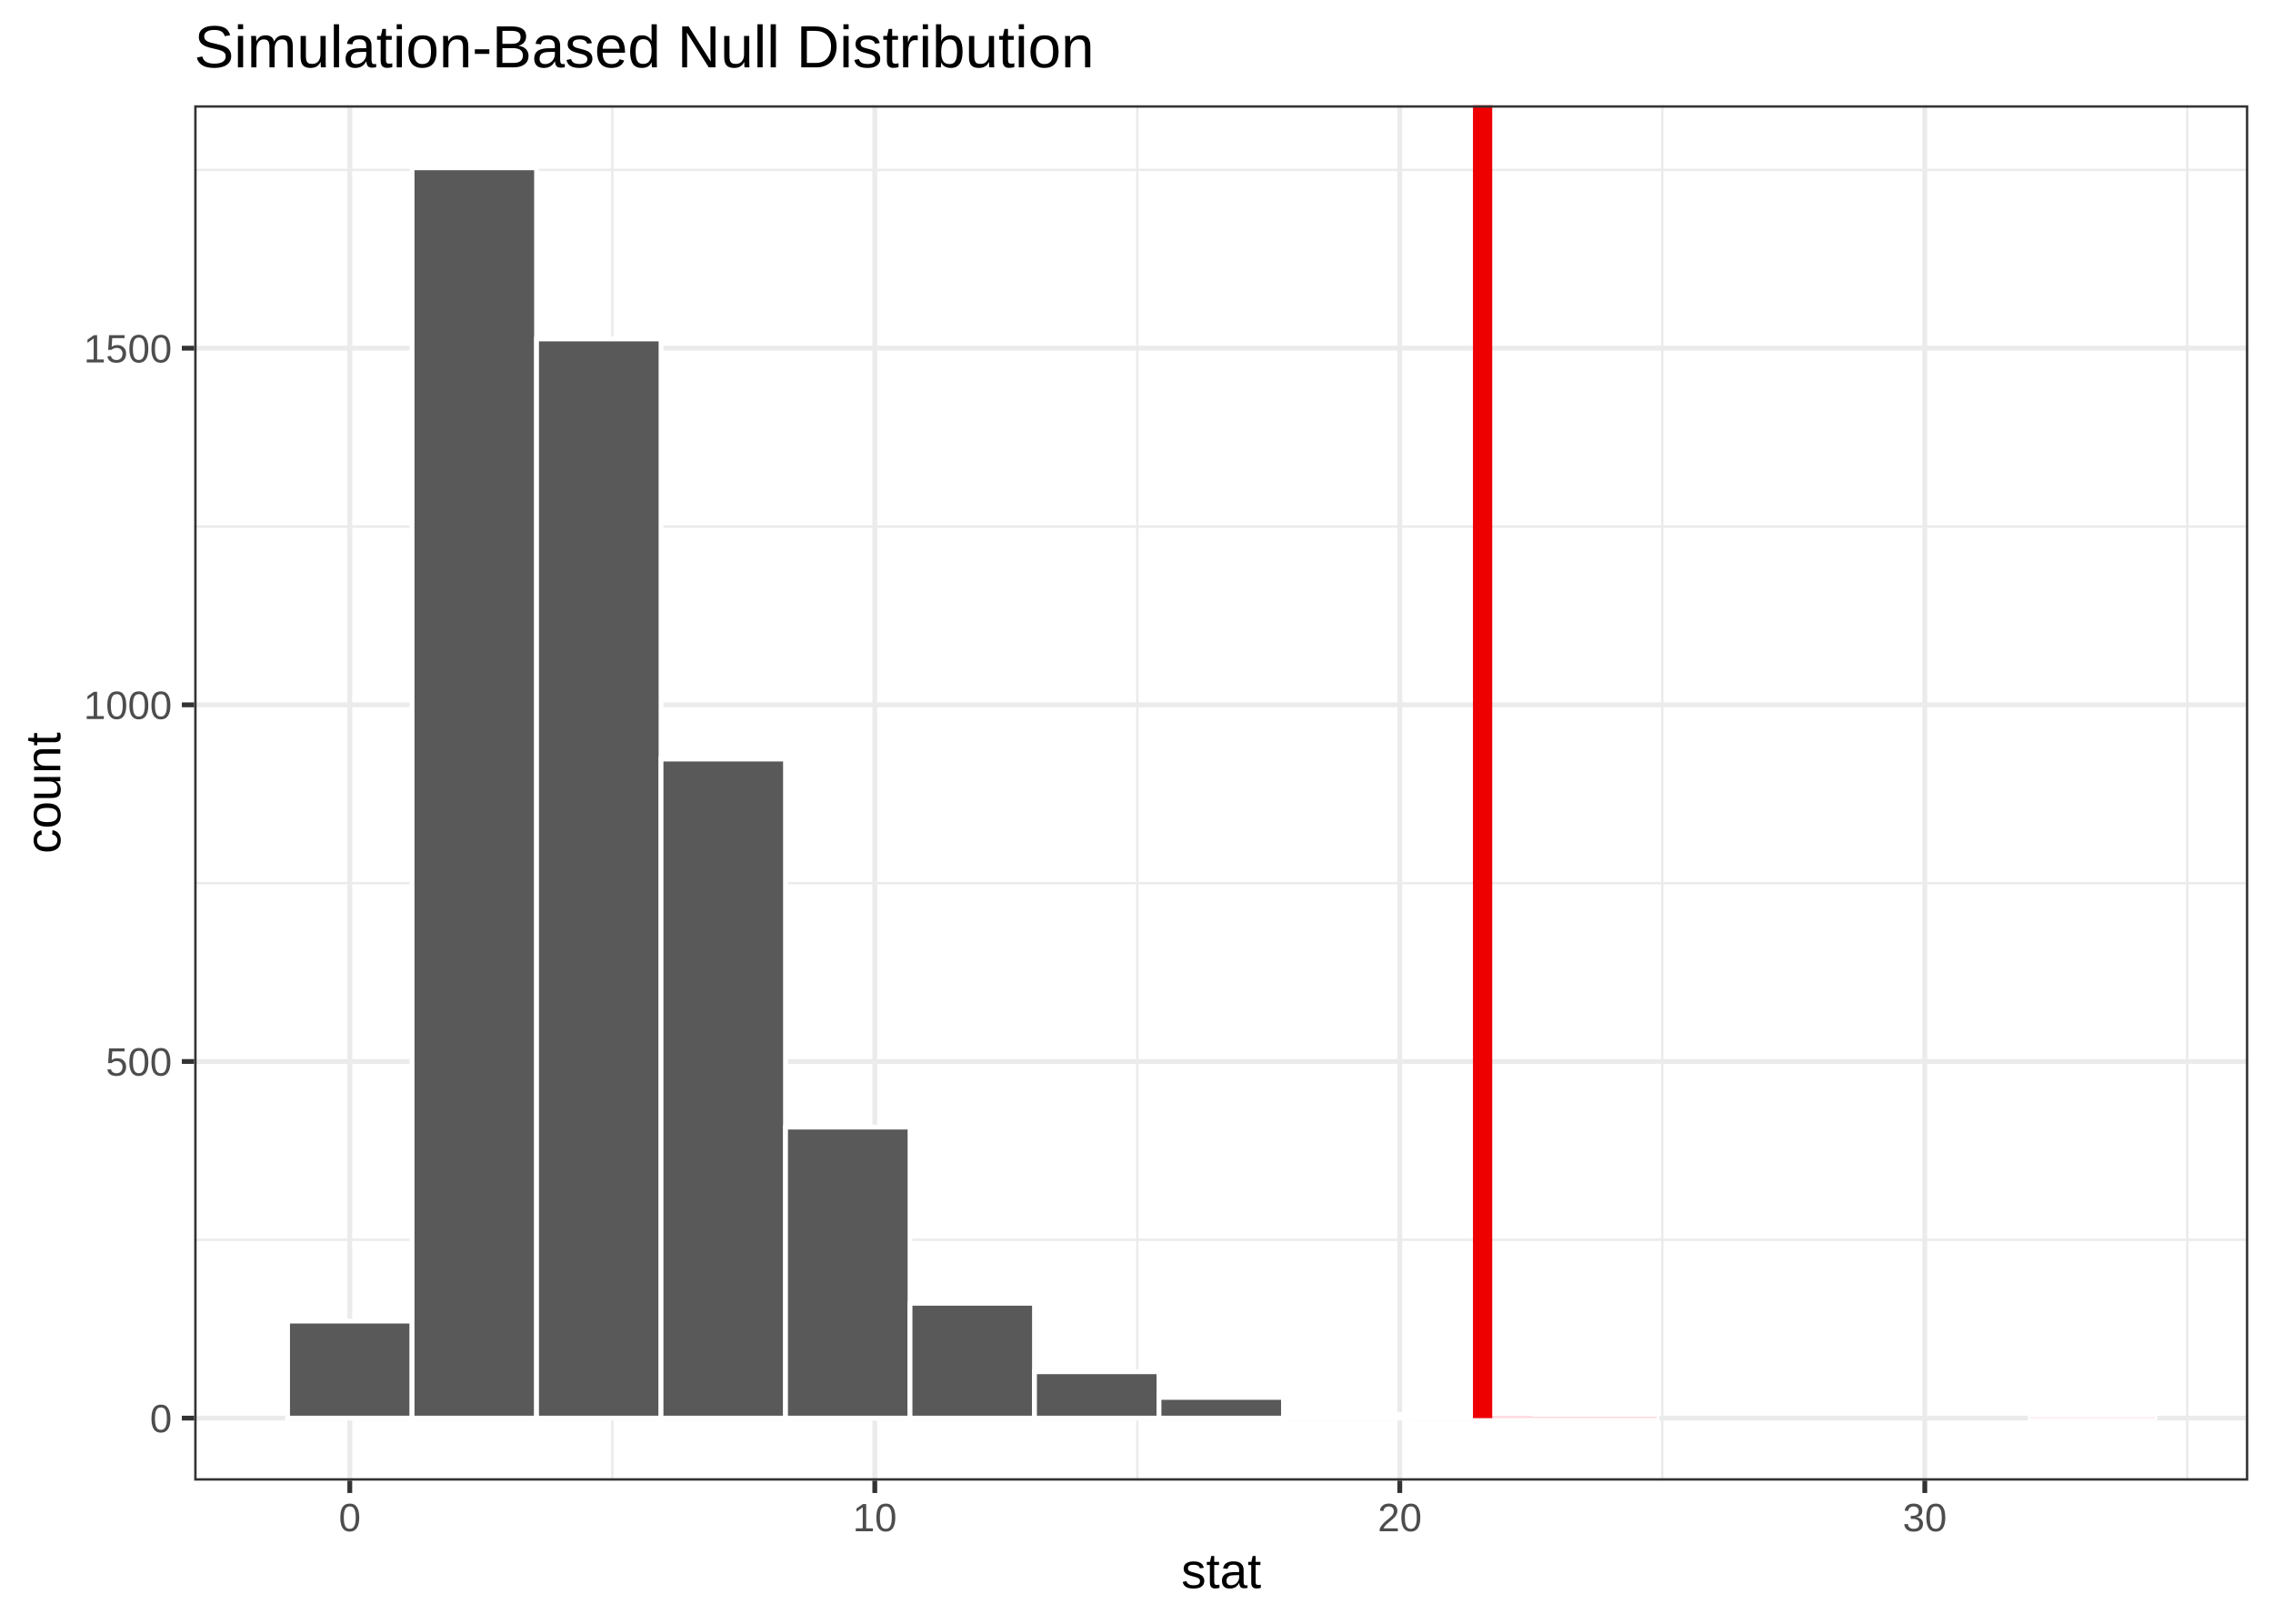
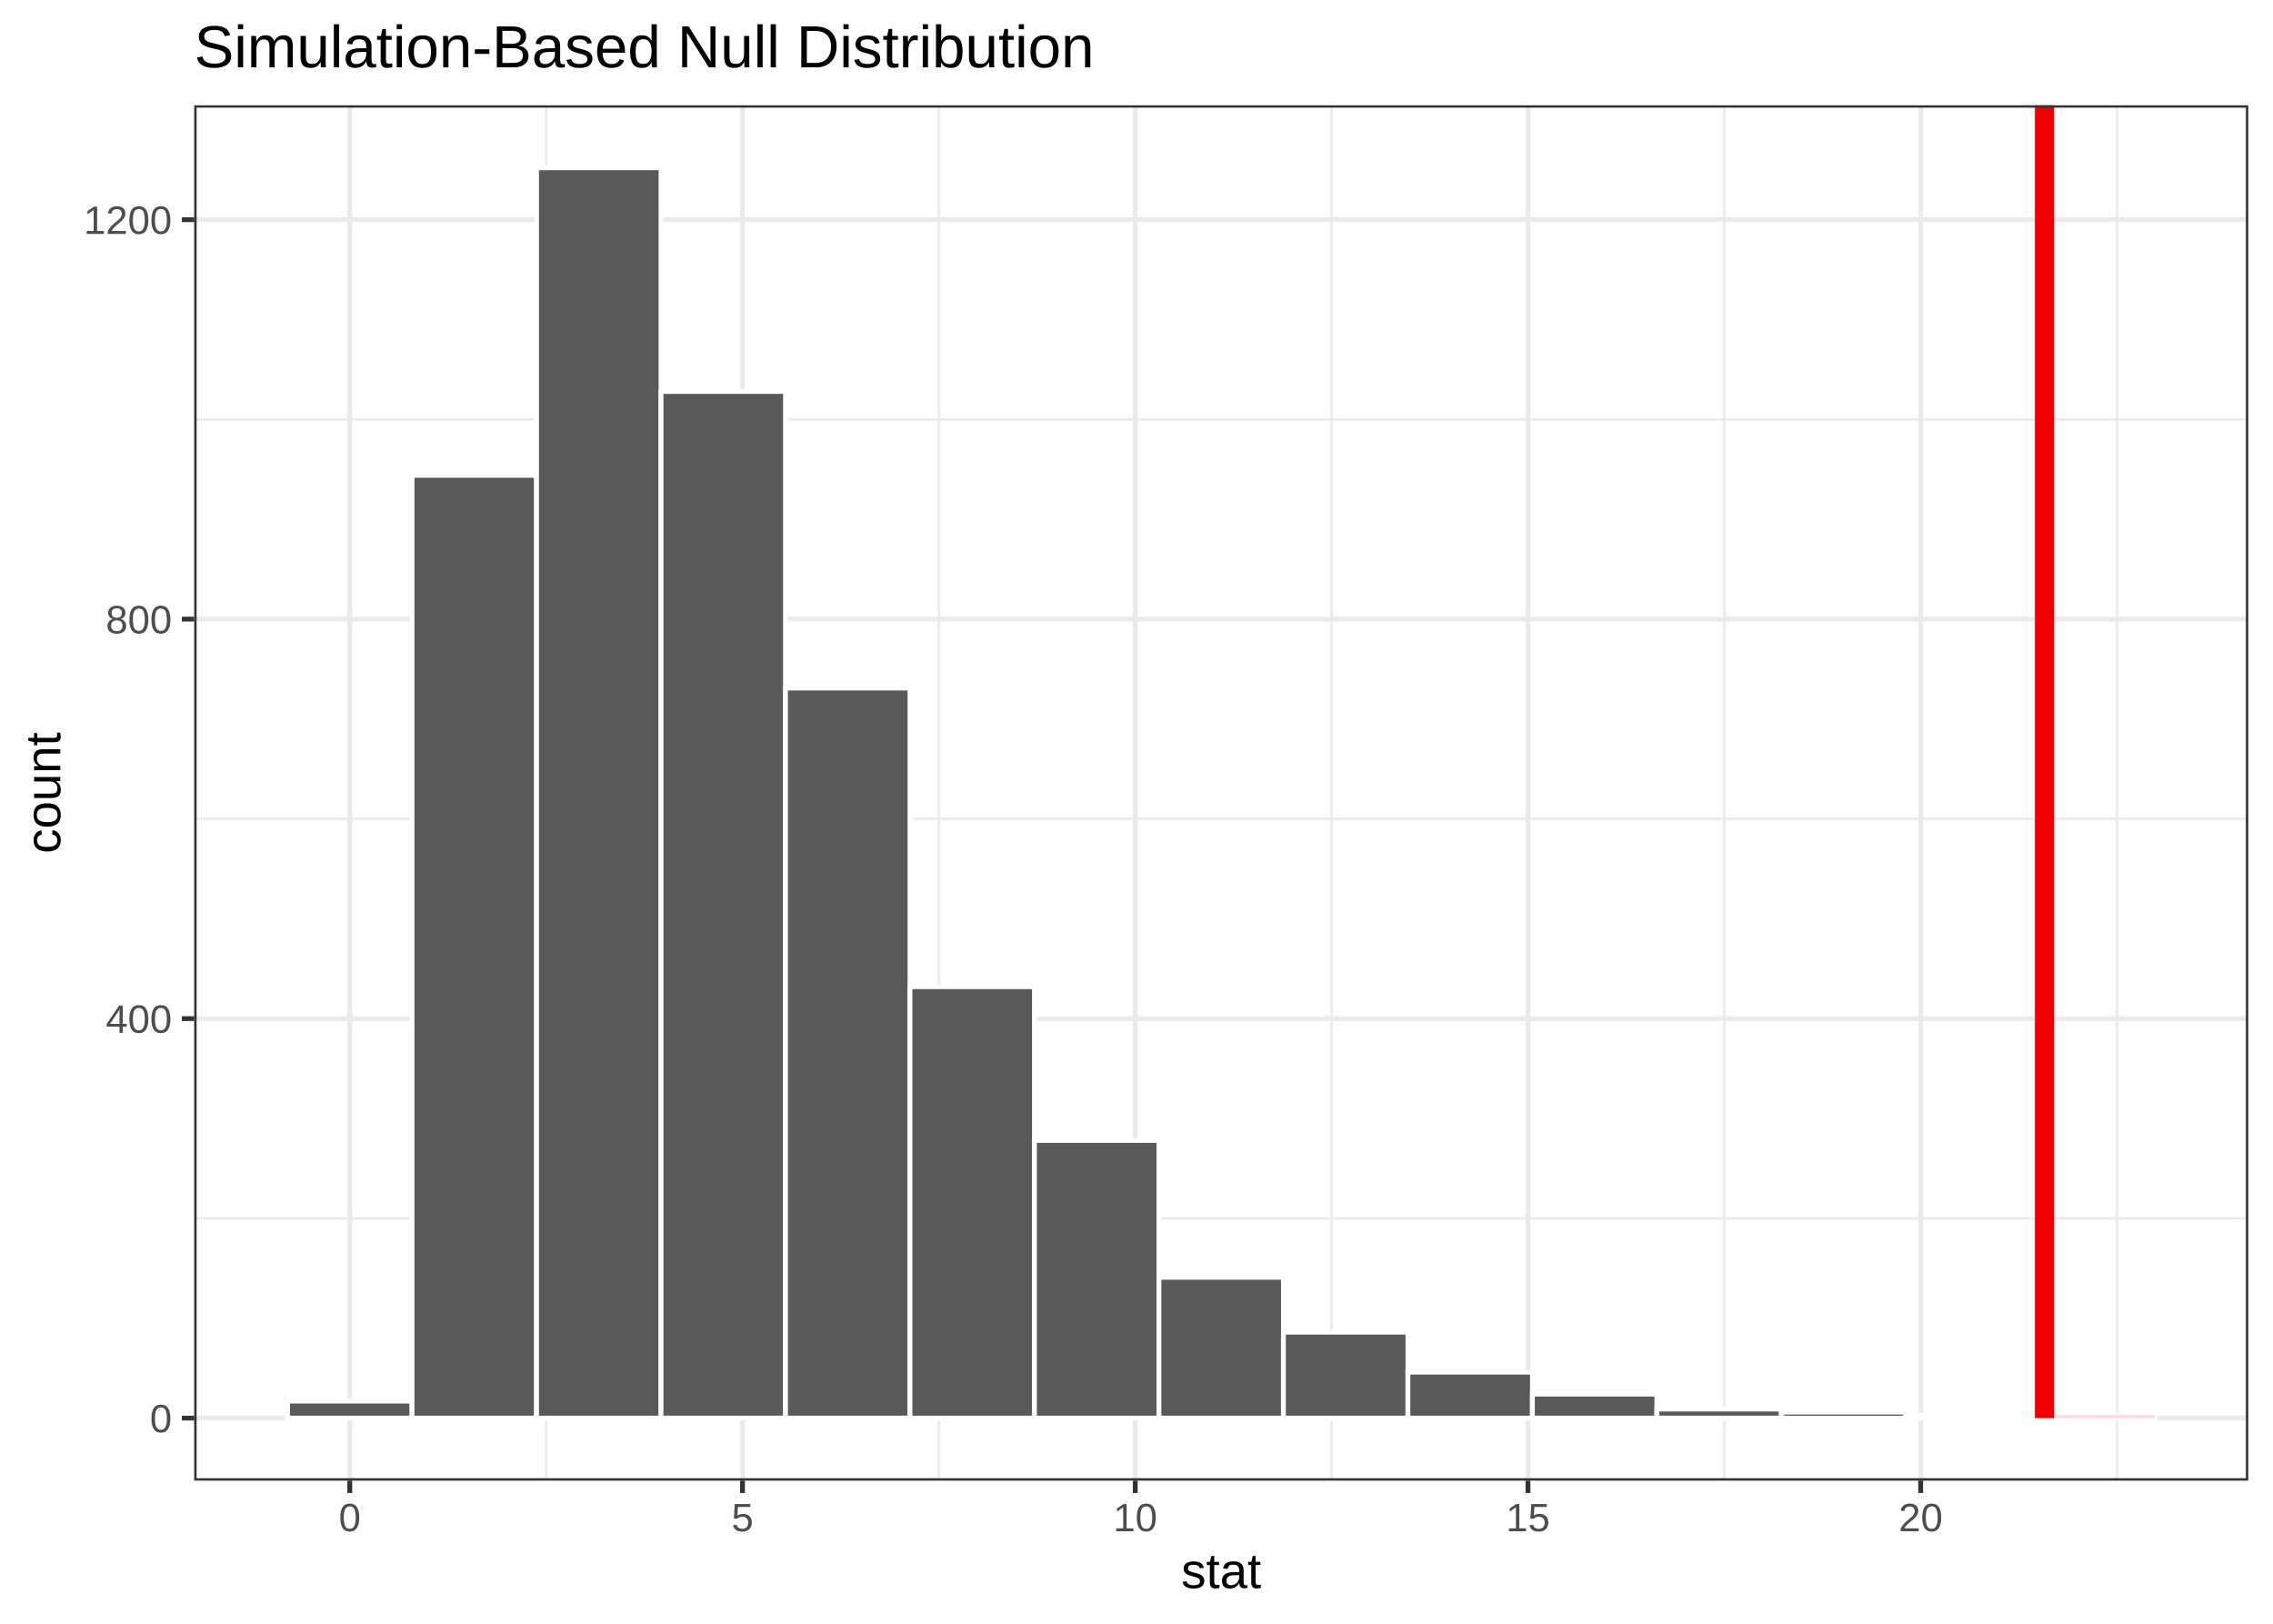
<svg xmlns="http://www.w3.org/2000/svg" class="svglite" width="504.00pt" height="360.00pt" viewBox="0 0 504.00 360.00">
  <defs>
    <style type="text/css">
    .svglite line, .svglite polyline, .svglite polygon, .svglite path, .svglite rect, .svglite circle {
      fill: none;
      stroke: #000000;
      stroke-linecap: round;
      stroke-linejoin: round;
      stroke-miterlimit: 10.00;
    }
    .svglite text {
      white-space: pre;
    }
  </style>
  </defs>
  <rect width="100%" height="100%" style="stroke: none; fill: none;" />
  <defs>
    <clipPath id="cpMC4wMHw1MDQuMDB8MC4wMHwzNjAuMDA=">
      <rect x="0.00" y="0.00" width="504.00" height="360.00" />
    </clipPath>
  </defs>
  <g clip-path="url(#cpMC4wMHw1MDQuMDB8MC4wMHwzNjAuMDA=)">
    <rect x="0.00" y="0.00" width="504.00" height="360.00" style="stroke-width: 1.07; stroke: #FFFFFF; fill: #FFFFFF;" />
  </g>
  <defs>
    <clipPath id="cpNDMuMDZ8NDk4LjUyfDIzLjM0fDMyOC4yNw==">
      <rect x="43.06" y="23.34" width="455.46" height="304.93" />
    </clipPath>
  </defs>
  <g clip-path="url(#cpNDMuMDZ8NDk4LjUyfDIzLjM0fDMyOC4yNw==)">
    <rect x="43.06" y="23.34" width="455.46" height="304.93" style="stroke-width: 1.07; stroke: none; fill: #FFFFFF;" />
-     <polyline points="43.06,274.87 498.52,274.87 " style="stroke-width: 0.53; stroke: #EBEBEB; stroke-linecap: butt;" />
-     <polyline points="43.06,195.80 498.52,195.80 " style="stroke-width: 0.53; stroke: #EBEBEB; stroke-linecap: butt;" />
-     <polyline points="43.06,116.74 498.52,116.74 " style="stroke-width: 0.53; stroke: #EBEBEB; stroke-linecap: butt;" />
-     <polyline points="43.06,37.67 498.52,37.67 " style="stroke-width: 0.53; stroke: #EBEBEB; stroke-linecap: butt;" />
-     <polyline points="135.77,328.27 135.77,23.34 " style="stroke-width: 0.53; stroke: #EBEBEB; stroke-linecap: butt;" />
-     <polyline points="252.18,328.27 252.18,23.34 " style="stroke-width: 0.53; stroke: #EBEBEB; stroke-linecap: butt;" />
-     <polyline points="368.58,328.27 368.58,23.34 " style="stroke-width: 0.53; stroke: #EBEBEB; stroke-linecap: butt;" />
-     <polyline points="484.99,328.27 484.99,23.34 " style="stroke-width: 0.53; stroke: #EBEBEB; stroke-linecap: butt;" />
+     <polyline points="43.06,270.12 498.52,270.12 " style="stroke-width: 0.53; stroke: #EBEBEB; stroke-linecap: butt;" />
+     <polyline points="43.06,181.56 498.52,181.56 " style="stroke-width: 0.53; stroke: #EBEBEB; stroke-linecap: butt;" />
+     <polyline points="43.06,92.99 498.52,92.99 " style="stroke-width: 0.53; stroke: #EBEBEB; stroke-linecap: butt;" />
+     <polyline points="121.10,328.27 121.10,23.34 " style="stroke-width: 0.53; stroke: #EBEBEB; stroke-linecap: butt;" />
+     <polyline points="208.18,328.27 208.18,23.34 " style="stroke-width: 0.53; stroke: #EBEBEB; stroke-linecap: butt;" />
+     <polyline points="295.26,328.27 295.26,23.34 " style="stroke-width: 0.53; stroke: #EBEBEB; stroke-linecap: butt;" />
+     <polyline points="382.34,328.27 382.34,23.34 " style="stroke-width: 0.53; stroke: #EBEBEB; stroke-linecap: butt;" />
+     <polyline points="469.42,328.27 469.42,23.34 " style="stroke-width: 0.53; stroke: #EBEBEB; stroke-linecap: butt;" />
    <polyline points="43.06,314.41 498.52,314.41 " style="stroke-width: 1.07; stroke: #EBEBEB; stroke-linecap: butt;" />
-     <polyline points="43.06,235.34 498.52,235.34 " style="stroke-width: 1.07; stroke: #EBEBEB; stroke-linecap: butt;" />
-     <polyline points="43.06,156.27 498.52,156.27 " style="stroke-width: 1.07; stroke: #EBEBEB; stroke-linecap: butt;" />
-     <polyline points="43.06,77.20 498.52,77.20 " style="stroke-width: 1.07; stroke: #EBEBEB; stroke-linecap: butt;" />
+     <polyline points="43.06,225.84 498.52,225.84 " style="stroke-width: 1.07; stroke: #EBEBEB; stroke-linecap: butt;" />
+     <polyline points="43.06,137.27 498.52,137.27 " style="stroke-width: 1.07; stroke: #EBEBEB; stroke-linecap: butt;" />
+     <polyline points="43.06,48.71 498.52,48.71 " style="stroke-width: 1.07; stroke: #EBEBEB; stroke-linecap: butt;" />
    <polyline points="77.56,328.27 77.56,23.34 " style="stroke-width: 1.07; stroke: #EBEBEB; stroke-linecap: butt;" />
-     <polyline points="193.97,328.27 193.97,23.34 " style="stroke-width: 1.07; stroke: #EBEBEB; stroke-linecap: butt;" />
-     <polyline points="310.38,328.27 310.38,23.34 " style="stroke-width: 1.07; stroke: #EBEBEB; stroke-linecap: butt;" />
-     <polyline points="426.79,328.27 426.79,23.34 " style="stroke-width: 1.07; stroke: #EBEBEB; stroke-linecap: butt;" />
-     <rect x="63.76" y="292.90" width="27.60" height="21.51" style="stroke-width: 1.07; stroke: #FFFFFF; stroke-linecap: butt; stroke-linejoin: miter; fill: #595959;" />
-     <rect x="91.37" y="37.20" width="27.60" height="277.21" style="stroke-width: 1.07; stroke: #FFFFFF; stroke-linecap: butt; stroke-linejoin: miter; fill: #595959;" />
-     <rect x="118.97" y="75.15" width="27.60" height="239.26" style="stroke-width: 1.07; stroke: #FFFFFF; stroke-linecap: butt; stroke-linejoin: miter; fill: #595959;" />
-     <rect x="146.57" y="168.29" width="27.60" height="146.12" style="stroke-width: 1.07; stroke: #FFFFFF; stroke-linecap: butt; stroke-linejoin: miter; fill: #595959;" />
-     <rect x="174.18" y="249.89" width="27.60" height="64.52" style="stroke-width: 1.07; stroke: #FFFFFF; stroke-linecap: butt; stroke-linejoin: miter; fill: #595959;" />
-     <rect x="201.78" y="288.95" width="27.60" height="25.46" style="stroke-width: 1.07; stroke: #FFFFFF; stroke-linecap: butt; stroke-linejoin: miter; fill: #595959;" />
-     <rect x="229.38" y="304.13" width="27.60" height="10.28" style="stroke-width: 1.07; stroke: #FFFFFF; stroke-linecap: butt; stroke-linejoin: miter; fill: #595959;" />
-     <rect x="256.99" y="309.82" width="27.60" height="4.59" style="stroke-width: 1.07; stroke: #FFFFFF; stroke-linecap: butt; stroke-linejoin: miter; fill: #595959;" />
-     <rect x="284.59" y="313.61" width="27.60" height="0.79" style="stroke-width: 1.07; stroke: #FFFFFF; stroke-linecap: butt; stroke-linejoin: miter; fill: #595959;" />
-     <rect x="312.20" y="313.93" width="27.60" height="0.47" style="stroke-width: 1.07; stroke: #FFFFFF; stroke-linecap: butt; stroke-linejoin: miter; fill: #595959;" />
-     <rect x="339.80" y="314.09" width="27.60" height="0.32" style="stroke-width: 1.07; stroke: #FFFFFF; stroke-linecap: butt; stroke-linejoin: miter; fill: #595959;" />
-     <rect x="367.40" y="314.41" width="27.60" height="0.00" style="stroke-width: 1.07; stroke: #FFFFFF; stroke-linecap: butt; stroke-linejoin: miter; fill: #595959;" />
-     <rect x="395.01" y="314.41" width="27.60" height="0.00" style="stroke-width: 1.07; stroke: #FFFFFF; stroke-linecap: butt; stroke-linejoin: miter; fill: #595959;" />
-     <rect x="422.61" y="314.41" width="27.60" height="0.00" style="stroke-width: 1.07; stroke: #FFFFFF; stroke-linecap: butt; stroke-linejoin: miter; fill: #595959;" />
-     <rect x="450.21" y="314.25" width="27.60" height="0.16" style="stroke-width: 1.07; stroke: #FFFFFF; stroke-linecap: butt; stroke-linejoin: miter; fill: #595959;" />
-     <polygon points="328.74,313.93 328.74,313.93 339.80,313.93 339.80,313.93 339.80,314.09 339.80,314.25 339.80,314.41 339.80,314.30 339.80,314.19 339.80,314.09 339.80,314.09 367.40,314.09 367.40,314.09 367.40,314.19 367.40,314.30 367.40,314.41 367.40,314.41 367.40,314.41 367.40,314.41 367.40,314.41 395.01,314.41 395.01,314.41 395.01,314.41 395.01,314.41 395.01,314.41 395.01,314.41 395.01,314.41 395.01,314.41 395.01,314.41 422.61,314.41 422.61,314.41 422.61,314.41 422.61,314.41 422.61,314.41 422.61,314.41 422.61,314.41 422.61,314.41 422.61,314.41 450.21,314.41 450.21,314.41 450.21,314.41 450.21,314.41 450.21,314.41 450.21,314.35 450.21,314.30 450.21,314.25 450.21,314.25 477.82,314.25 477.82,314.25 477.82,314.41 477.82,314.41 477.82,314.41 450.21,314.41 450.21,314.41 450.21,314.41 450.21,314.41 450.21,314.41 450.21,314.41 450.21,314.41 450.21,314.41 450.21,314.41 422.61,314.41 422.61,314.41 422.61,314.41 422.61,314.41 422.61,314.41 422.61,314.41 422.61,314.41 422.61,314.41 422.61,314.41 395.01,314.41 395.01,314.41 395.01,314.41 395.01,314.41 395.01,314.41 395.01,314.41 395.01,314.41 395.01,314.41 395.01,314.41 367.40,314.41 367.40,314.41 367.40,314.41 367.40,314.41 367.40,314.41 367.40,314.41 367.40,314.41 367.40,314.41 367.40,314.41 339.80,314.41 339.80,314.41 339.80,314.41 339.80,314.41 339.80,314.41 339.80,314.41 339.80,314.41 339.80,314.41 339.80,314.41 328.74,314.41 328.74,314.41 328.74,314.41 " style="stroke-width: 0.00; stroke: none; stroke-linecap: butt; fill: #FFC0CB; fill-opacity: 0.60;" />
-     <polyline points="328.74,313.93 328.74,313.93 339.80,313.93 339.80,313.93 339.80,314.09 339.80,314.25 339.80,314.41 339.80,314.30 339.80,314.19 339.80,314.09 339.80,314.09 367.40,314.09 367.40,314.09 367.40,314.19 367.40,314.30 367.40,314.41 367.40,314.41 367.40,314.41 367.40,314.41 367.40,314.41 395.01,314.41 395.01,314.41 395.01,314.41 395.01,314.41 395.01,314.41 395.01,314.41 395.01,314.41 395.01,314.41 395.01,314.41 422.61,314.41 422.61,314.41 422.61,314.41 422.61,314.41 422.61,314.41 422.61,314.41 422.61,314.41 422.61,314.41 422.61,314.41 450.21,314.41 450.21,314.41 450.21,314.41 450.21,314.41 450.21,314.41 450.21,314.35 450.21,314.30 450.21,314.25 450.21,314.25 477.82,314.25 477.82,314.25 " style="stroke-width: 1.07; stroke: none; stroke-linecap: butt;" />
-     <line x1="328.74" y1="314.41" x2="328.74" y2="23.34" style="stroke-width: 4.27; stroke: #EE0000; stroke-linecap: butt;" />
+     <polyline points="164.64,328.27 164.64,23.34 " style="stroke-width: 1.07; stroke: #EBEBEB; stroke-linecap: butt;" />
+     <polyline points="251.72,328.27 251.72,23.34 " style="stroke-width: 1.07; stroke: #EBEBEB; stroke-linecap: butt;" />
+     <polyline points="338.80,328.27 338.80,23.34 " style="stroke-width: 1.07; stroke: #EBEBEB; stroke-linecap: butt;" />
+     <polyline points="425.88,328.27 425.88,23.34 " style="stroke-width: 1.07; stroke: #EBEBEB; stroke-linecap: butt;" />
+     <rect x="63.76" y="310.64" width="27.60" height="3.76" style="stroke-width: 1.07; stroke: #FFFFFF; stroke-linecap: butt; stroke-linejoin: miter; fill: #595959;" />
+     <rect x="91.36" y="105.39" width="27.60" height="209.01" style="stroke-width: 1.07; stroke: #FFFFFF; stroke-linecap: butt; stroke-linejoin: miter; fill: #595959;" />
+     <rect x="118.97" y="37.20" width="27.60" height="277.21" style="stroke-width: 1.07; stroke: #FFFFFF; stroke-linecap: butt; stroke-linejoin: miter; fill: #595959;" />
+     <rect x="146.57" y="86.79" width="27.60" height="227.61" style="stroke-width: 1.07; stroke: #FFFFFF; stroke-linecap: butt; stroke-linejoin: miter; fill: #595959;" />
+     <rect x="174.17" y="152.55" width="27.60" height="161.85" style="stroke-width: 1.07; stroke: #FFFFFF; stroke-linecap: butt; stroke-linejoin: miter; fill: #595959;" />
+     <rect x="201.77" y="218.76" width="27.60" height="95.65" style="stroke-width: 1.07; stroke: #FFFFFF; stroke-linecap: butt; stroke-linejoin: miter; fill: #595959;" />
+     <rect x="229.37" y="252.85" width="27.60" height="61.55" style="stroke-width: 1.07; stroke: #FFFFFF; stroke-linecap: butt; stroke-linejoin: miter; fill: #595959;" />
+     <rect x="256.98" y="283.19" width="27.60" height="31.22" style="stroke-width: 1.07; stroke: #FFFFFF; stroke-linecap: butt; stroke-linejoin: miter; fill: #595959;" />
+     <rect x="284.58" y="295.36" width="27.60" height="19.04" style="stroke-width: 1.07; stroke: #FFFFFF; stroke-linecap: butt; stroke-linejoin: miter; fill: #595959;" />
+     <rect x="312.18" y="304.22" width="27.60" height="10.19" style="stroke-width: 1.07; stroke: #FFFFFF; stroke-linecap: butt; stroke-linejoin: miter; fill: #595959;" />
+     <rect x="339.78" y="309.09" width="27.60" height="5.31" style="stroke-width: 1.07; stroke: #FFFFFF; stroke-linecap: butt; stroke-linejoin: miter; fill: #595959;" />
+     <rect x="367.39" y="312.41" width="27.60" height="1.99" style="stroke-width: 1.07; stroke: #FFFFFF; stroke-linecap: butt; stroke-linejoin: miter; fill: #595959;" />
+     <rect x="394.99" y="313.08" width="27.60" height="1.33" style="stroke-width: 1.07; stroke: #FFFFFF; stroke-linecap: butt; stroke-linejoin: miter; fill: #595959;" />
+     <rect x="422.59" y="313.74" width="27.60" height="0.66" style="stroke-width: 1.07; stroke: #FFFFFF; stroke-linecap: butt; stroke-linejoin: miter; fill: #595959;" />
+     <rect x="450.19" y="313.74" width="27.60" height="0.66" style="stroke-width: 1.07; stroke: #FFFFFF; stroke-linecap: butt; stroke-linejoin: miter; fill: #595959;" />
+     <polygon points="453.35,313.74 453.37,313.74 477.77,313.74 477.79,313.74 477.82,314.41 477.79,314.41 477.77,314.41 453.37,314.41 453.35,314.41 453.32,314.41 " style="stroke-width: 0.00; stroke: none; stroke-linecap: butt; fill: #FFC0CB; fill-opacity: 0.60;" />
+     <polyline points="453.35,313.74 453.37,313.74 477.77,313.74 477.79,313.74 " style="stroke-width: 1.07; stroke: none; stroke-linecap: butt;" />
+     <line x1="453.35" y1="314.41" x2="453.35" y2="23.34" style="stroke-width: 4.27; stroke: #EE0000; stroke-linecap: butt;" />
    <rect x="43.06" y="23.34" width="455.46" height="304.93" style="stroke-width: 1.07; stroke: #333333;" />
  </g>
  <g clip-path="url(#cpMC4wMHw1MDQuMDB8MC4wMHwzNjAuMDA=)">
    <text x="38.13" y="317.56" text-anchor="end" style="font-size: 8.80px;fill: #4D4D4D; font-family: &quot;Arial&quot;;" textLength="4.90px" lengthAdjust="spacingAndGlyphs">0</text>
-     <text x="38.13" y="238.49" text-anchor="end" style="font-size: 8.80px;fill: #4D4D4D; font-family: &quot;Arial&quot;;" textLength="14.69px" lengthAdjust="spacingAndGlyphs">500</text>
-     <text x="38.13" y="159.42" text-anchor="end" style="font-size: 8.80px;fill: #4D4D4D; font-family: &quot;Arial&quot;;" textLength="19.58px" lengthAdjust="spacingAndGlyphs">1000</text>
-     <text x="38.13" y="80.36" text-anchor="end" style="font-size: 8.80px;fill: #4D4D4D; font-family: &quot;Arial&quot;;" textLength="19.58px" lengthAdjust="spacingAndGlyphs">1500</text>
+     <text x="38.13" y="228.99" text-anchor="end" style="font-size: 8.80px;fill: #4D4D4D; font-family: &quot;Arial&quot;;" textLength="14.69px" lengthAdjust="spacingAndGlyphs">400</text>
+     <text x="38.13" y="140.43" text-anchor="end" style="font-size: 8.80px;fill: #4D4D4D; font-family: &quot;Arial&quot;;" textLength="14.69px" lengthAdjust="spacingAndGlyphs">800</text>
+     <text x="38.13" y="51.86" text-anchor="end" style="font-size: 8.80px;fill: #4D4D4D; font-family: &quot;Arial&quot;;" textLength="19.58px" lengthAdjust="spacingAndGlyphs">1200</text>
    <polyline points="40.32,314.41 43.06,314.41 " style="stroke-width: 1.07; stroke: #333333; stroke-linecap: butt;" />
-     <polyline points="40.32,235.34 43.06,235.34 " style="stroke-width: 1.07; stroke: #333333; stroke-linecap: butt;" />
-     <polyline points="40.32,156.27 43.06,156.27 " style="stroke-width: 1.07; stroke: #333333; stroke-linecap: butt;" />
-     <polyline points="40.32,77.20 43.06,77.20 " style="stroke-width: 1.07; stroke: #333333; stroke-linecap: butt;" />
+     <polyline points="40.32,225.84 43.06,225.84 " style="stroke-width: 1.07; stroke: #333333; stroke-linecap: butt;" />
+     <polyline points="40.32,137.27 43.06,137.27 " style="stroke-width: 1.07; stroke: #333333; stroke-linecap: butt;" />
+     <polyline points="40.32,48.71 43.06,48.71 " style="stroke-width: 1.07; stroke: #333333; stroke-linecap: butt;" />
    <polyline points="77.56,331.01 77.56,328.27 " style="stroke-width: 1.07; stroke: #333333; stroke-linecap: butt;" />
-     <polyline points="193.97,331.01 193.97,328.27 " style="stroke-width: 1.07; stroke: #333333; stroke-linecap: butt;" />
-     <polyline points="310.38,331.01 310.38,328.27 " style="stroke-width: 1.07; stroke: #333333; stroke-linecap: butt;" />
-     <polyline points="426.79,331.01 426.79,328.27 " style="stroke-width: 1.07; stroke: #333333; stroke-linecap: butt;" />
+     <polyline points="164.64,331.01 164.64,328.27 " style="stroke-width: 1.07; stroke: #333333; stroke-linecap: butt;" />
+     <polyline points="251.72,331.01 251.72,328.27 " style="stroke-width: 1.07; stroke: #333333; stroke-linecap: butt;" />
+     <polyline points="338.80,331.01 338.80,328.27 " style="stroke-width: 1.07; stroke: #333333; stroke-linecap: butt;" />
+     <polyline points="425.88,331.01 425.88,328.27 " style="stroke-width: 1.07; stroke: #333333; stroke-linecap: butt;" />
    <text x="77.56" y="339.50" text-anchor="middle" style="font-size: 8.80px;fill: #4D4D4D; font-family: &quot;Arial&quot;;" textLength="4.90px" lengthAdjust="spacingAndGlyphs">0</text>
-     <text x="193.97" y="339.50" text-anchor="middle" style="font-size: 8.80px;fill: #4D4D4D; font-family: &quot;Arial&quot;;" textLength="9.79px" lengthAdjust="spacingAndGlyphs">10</text>
-     <text x="310.38" y="339.50" text-anchor="middle" style="font-size: 8.80px;fill: #4D4D4D; font-family: &quot;Arial&quot;;" textLength="9.79px" lengthAdjust="spacingAndGlyphs">20</text>
-     <text x="426.79" y="339.50" text-anchor="middle" style="font-size: 8.80px;fill: #4D4D4D; font-family: &quot;Arial&quot;;" textLength="9.79px" lengthAdjust="spacingAndGlyphs">30</text>
+     <text x="164.64" y="339.50" text-anchor="middle" style="font-size: 8.80px;fill: #4D4D4D; font-family: &quot;Arial&quot;;" textLength="4.90px" lengthAdjust="spacingAndGlyphs">5</text>
+     <text x="251.72" y="339.50" text-anchor="middle" style="font-size: 8.80px;fill: #4D4D4D; font-family: &quot;Arial&quot;;" textLength="9.79px" lengthAdjust="spacingAndGlyphs">10</text>
+     <text x="338.80" y="339.50" text-anchor="middle" style="font-size: 8.80px;fill: #4D4D4D; font-family: &quot;Arial&quot;;" textLength="9.79px" lengthAdjust="spacingAndGlyphs">15</text>
+     <text x="425.88" y="339.50" text-anchor="middle" style="font-size: 8.80px;fill: #4D4D4D; font-family: &quot;Arial&quot;;" textLength="9.79px" lengthAdjust="spacingAndGlyphs">20</text>
    <text x="270.79" y="352.09" text-anchor="middle" style="font-size: 11.00px; font-family: &quot;Arial&quot;;" textLength="17.73px" lengthAdjust="spacingAndGlyphs">stat</text>
    <text transform="translate(13.37,175.80) rotate(-90)" text-anchor="middle" style="font-size: 11.00px; font-family: &quot;Arial&quot;;" textLength="26.91px" lengthAdjust="spacingAndGlyphs">count</text>
    <text x="43.06" y="14.94" style="font-size: 13.20px; font-family: &quot;Arial&quot;;" textLength="199.42px" lengthAdjust="spacingAndGlyphs">Simulation-Based Null Distribution</text>
  </g>
</svg>
